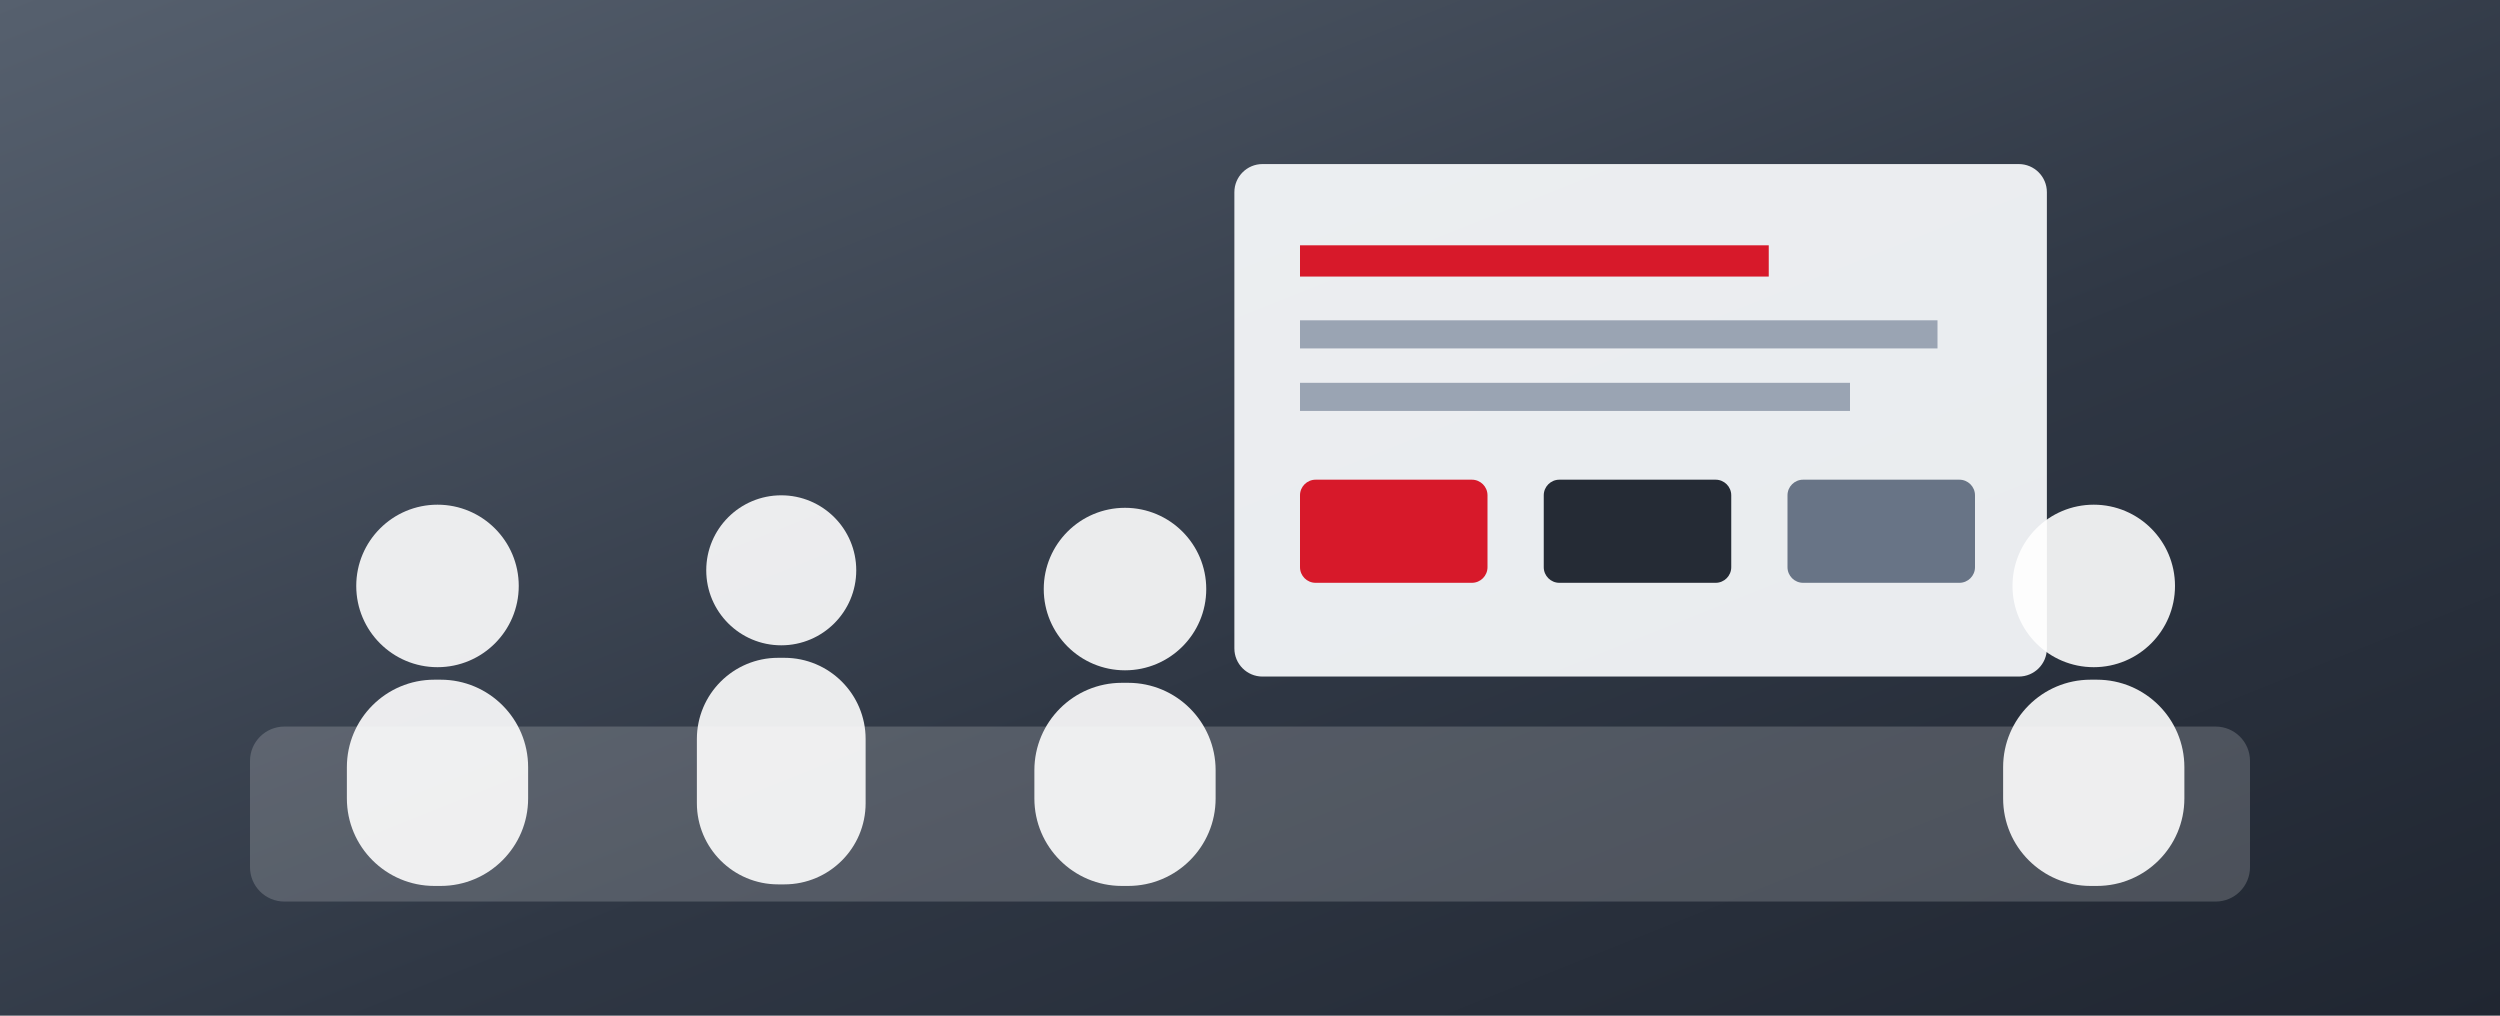
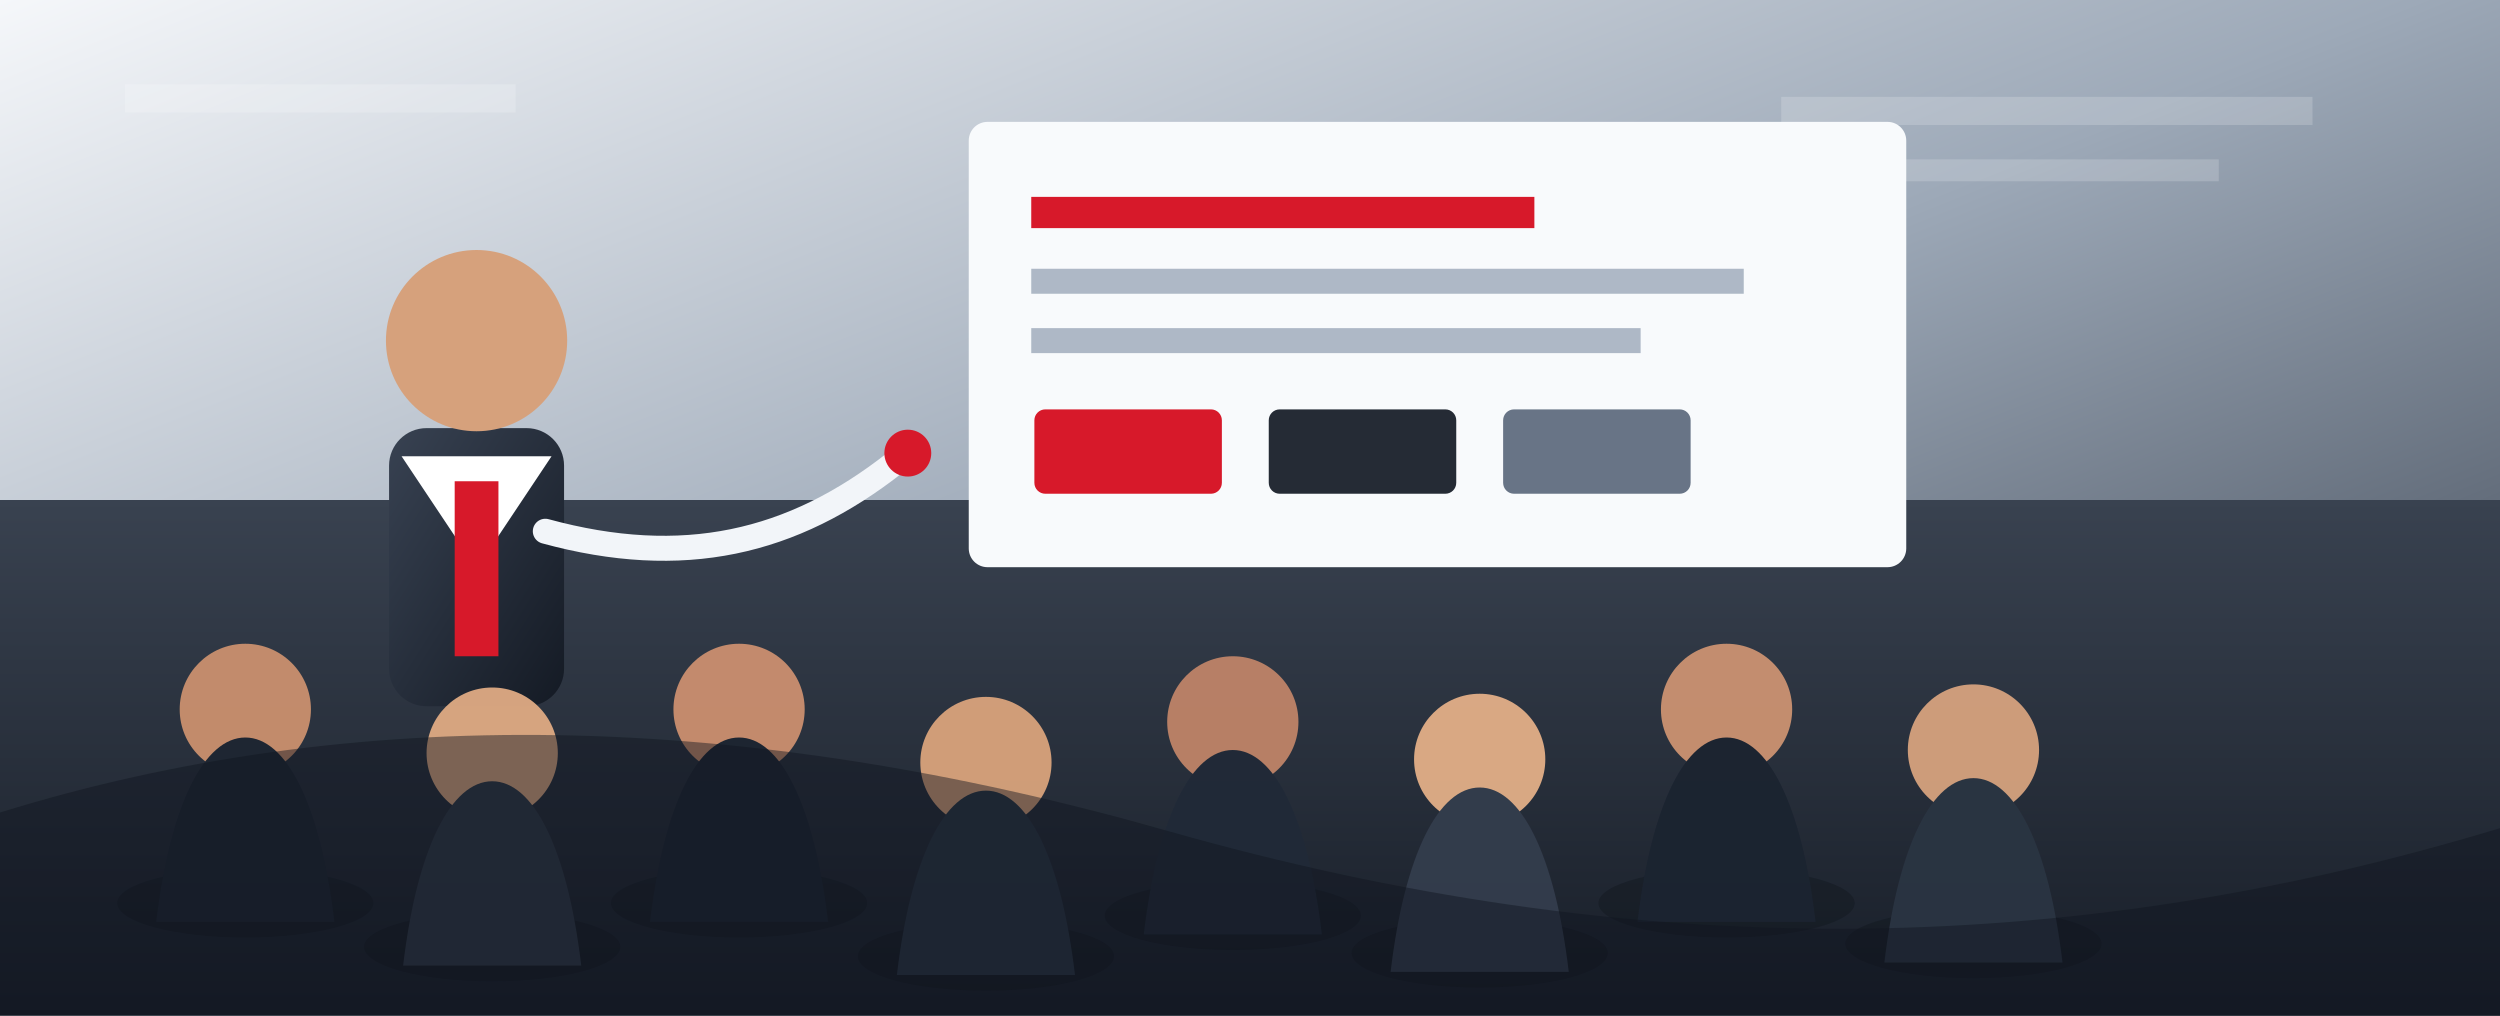
- <svg xmlns="http://www.w3.org/2000/svg" viewBox="0 0 1600 650" role="img" aria-label="商務簡報與交流">
+ <svg xmlns="http://www.w3.org/2000/svg" viewBox="0 0 1600 650" role="img" aria-label="Business presentation audience">
  <defs>
-     <linearGradient id="bg" x1="0" y1="0" x2="1" y2="1">
-       <stop offset="0" stop-color="#56606e" />
-       <stop offset=".58" stop-color="#2f3744" />
-       <stop offset="1" stop-color="#202631" />
+     <linearGradient id="room" x1="0" y1="0" x2="1" y2="1">
+       <stop offset="0" stop-color="#f5f7fa" />
+       <stop offset=".48" stop-color="#9da9b8" />
+       <stop offset="1" stop-color="#2c3441" />
+     </linearGradient>
+     <linearGradient id="stage" x1="0" y1="0" x2="0" y2="1">
+       <stop offset="0" stop-color="#394250" />
+       <stop offset="1" stop-color="#171d27" />
+     </linearGradient>
+     <linearGradient id="person" x1="0" y1="0" x2="1" y2="1">
+       <stop offset="0" stop-color="#384252" />
+       <stop offset="1" stop-color="#141a24" />
    </linearGradient>
  </defs>
-   <rect width="1600" height="650" fill="url(#bg)" />
-   <g transform="translate(160 105)">
-     <rect x="630" y="0" width="520" height="328" rx="18" fill="#f8fafc" opacity=".93" />
-     <rect x="672" y="52" width="300" height="20" fill="#d7192a" />
-     <rect x="672" y="100" width="408" height="18" fill="#9aa4b3" />
-     <rect x="672" y="140" width="352" height="18" fill="#9aa4b3" />
-     <rect x="672" y="202" width="120" height="66" rx="10" fill="#d7192a" />
-     <rect x="828" y="202" width="120" height="66" rx="10" fill="#252b35" />
-     <rect x="984" y="202" width="120" height="66" rx="10" fill="#687486" />
-     <rect x="0" y="360" width="1280" height="112" rx="22" fill="#ffffff" opacity=".18" />
-     <g fill="#fff" opacity=".9">
-       <circle cx="120" cy="270" r="52" />
-       <rect x="62" y="330" width="116" height="132" rx="56" />
-       <circle cx="340" cy="260" r="48" />
-       <rect x="286" y="316" width="108" height="145" rx="52" />
-       <circle cx="560" cy="272" r="52" />
-       <rect x="502" y="332" width="116" height="130" rx="56" />
-       <circle cx="1180" cy="270" r="52" />
-       <rect x="1122" y="330" width="116" height="132" rx="56" />
+   <rect width="1600" height="650" fill="url(#room)" />
+   <rect y="320" width="1600" height="330" fill="url(#stage)" />
+   <g opacity=".18">
+     <rect x="80" y="54" width="250" height="18" fill="#fff" />
+     <rect x="1140" y="62" width="340" height="18" fill="#fff" />
+     <rect x="1190" y="102" width="230" height="14" fill="#fff" />
+   </g>
+   <g transform="translate(620 78)">
+     <rect x="0" y="0" width="600" height="285" rx="12" fill="#f8fafc" />
+     <rect x="40" y="48" width="322" height="20" fill="#d7192a" />
+     <rect x="40" y="94" width="456" height="16" fill="#aeb8c6" />
+     <rect x="40" y="132" width="390" height="16" fill="#aeb8c6" />
+     <g transform="translate(42 184)">
+       <rect width="120" height="54" rx="7" fill="#d7192a" />
+       <rect x="150" width="120" height="54" rx="7" fill="#252b35" />
+       <rect x="300" width="120" height="54" rx="7" fill="#687486" />
    </g>
  </g>
+   <g transform="translate(205 118)">
+     <rect x="44" y="156" width="112" height="178" rx="24" fill="url(#person)" />
+     <circle cx="100" cy="100" r="58" fill="#d6a17c" />
+     <path d="M52 174l48 72 48-72" fill="#fff" />
+     <rect x="86" y="190" width="28" height="112" fill="#d7192a" />
+     <path d="M144 222c88 24 158 8 224-44" fill="none" stroke="#f2f5f9" stroke-width="16" stroke-linecap="round" />
+     <circle cx="376" cy="172" r="15" fill="#d7192a" />
+   </g>
+   <g transform="translate(62 392)">
+     <g opacity=".96">
+       <ellipse cx="95" cy="186" rx="82" ry="22" fill="#0b1017" opacity=".35" />
+       <circle cx="95" cy="62" r="42" fill="#c88f6d" />
+       <path d="M38 198c9-76 31-118 57-118s48 42 57 118z" fill="#1d2532" />
+     </g>
+     <g transform="translate(158 28)" opacity=".96">
+       <ellipse cx="95" cy="186" rx="82" ry="22" fill="#0b1017" opacity=".35" />
+       <circle cx="95" cy="62" r="42" fill="#dda982" />
+       <path d="M38 198c9-76 31-118 57-118s48 42 57 118z" fill="#2f3846" />
+     </g>
+     <g transform="translate(316 0)" opacity=".96">
+       <ellipse cx="95" cy="186" rx="82" ry="22" fill="#0b1017" opacity=".35" />
+       <circle cx="95" cy="62" r="42" fill="#c98e6e" />
+       <path d="M38 198c9-76 31-118 57-118s48 42 57 118z" fill="#1c2431" />
+     </g>
+     <g transform="translate(474 34)" opacity=".96">
+       <ellipse cx="95" cy="186" rx="82" ry="22" fill="#0b1017" opacity=".35" />
+       <circle cx="95" cy="62" r="42" fill="#d6a17b" />
+       <path d="M38 198c9-76 31-118 57-118s48 42 57 118z" fill="#293443" />
+     </g>
+     <g transform="translate(632 8)" opacity=".96">
+       <ellipse cx="95" cy="186" rx="82" ry="22" fill="#0b1017" opacity=".35" />
+       <circle cx="95" cy="62" r="42" fill="#bc8267" />
+       <path d="M38 198c9-76 31-118 57-118s48 42 57 118z" fill="#202937" />
+     </g>
+     <g transform="translate(790 32)" opacity=".96">
+       <ellipse cx="95" cy="186" rx="82" ry="22" fill="#0b1017" opacity=".35" />
+       <circle cx="95" cy="62" r="42" fill="#e0ad86" />
+       <path d="M38 198c9-76 31-118 57-118s48 42 57 118z" fill="#333c4c" />
+     </g>
+     <g transform="translate(948 0)" opacity=".96">
+       <ellipse cx="95" cy="186" rx="82" ry="22" fill="#0b1017" opacity=".35" />
+       <circle cx="95" cy="62" r="42" fill="#c99170" />
+       <path d="M38 198c9-76 31-118 57-118s48 42 57 118z" fill="#1b2330" />
+     </g>
+     <g transform="translate(1106 26)" opacity=".96">
+       <ellipse cx="95" cy="186" rx="82" ry="22" fill="#0b1017" opacity=".35" />
+       <circle cx="95" cy="62" r="42" fill="#d3a07d" />
+       <path d="M38 198c9-76 31-118 57-118s48 42 57 118z" fill="#2a3442" />
+     </g>
+   </g>
+   <path d="M0 520c226-70 475-66 748 12 296 84 572 83 852-2v120H0z" fill="#0f151e" opacity=".45" />
</svg>
